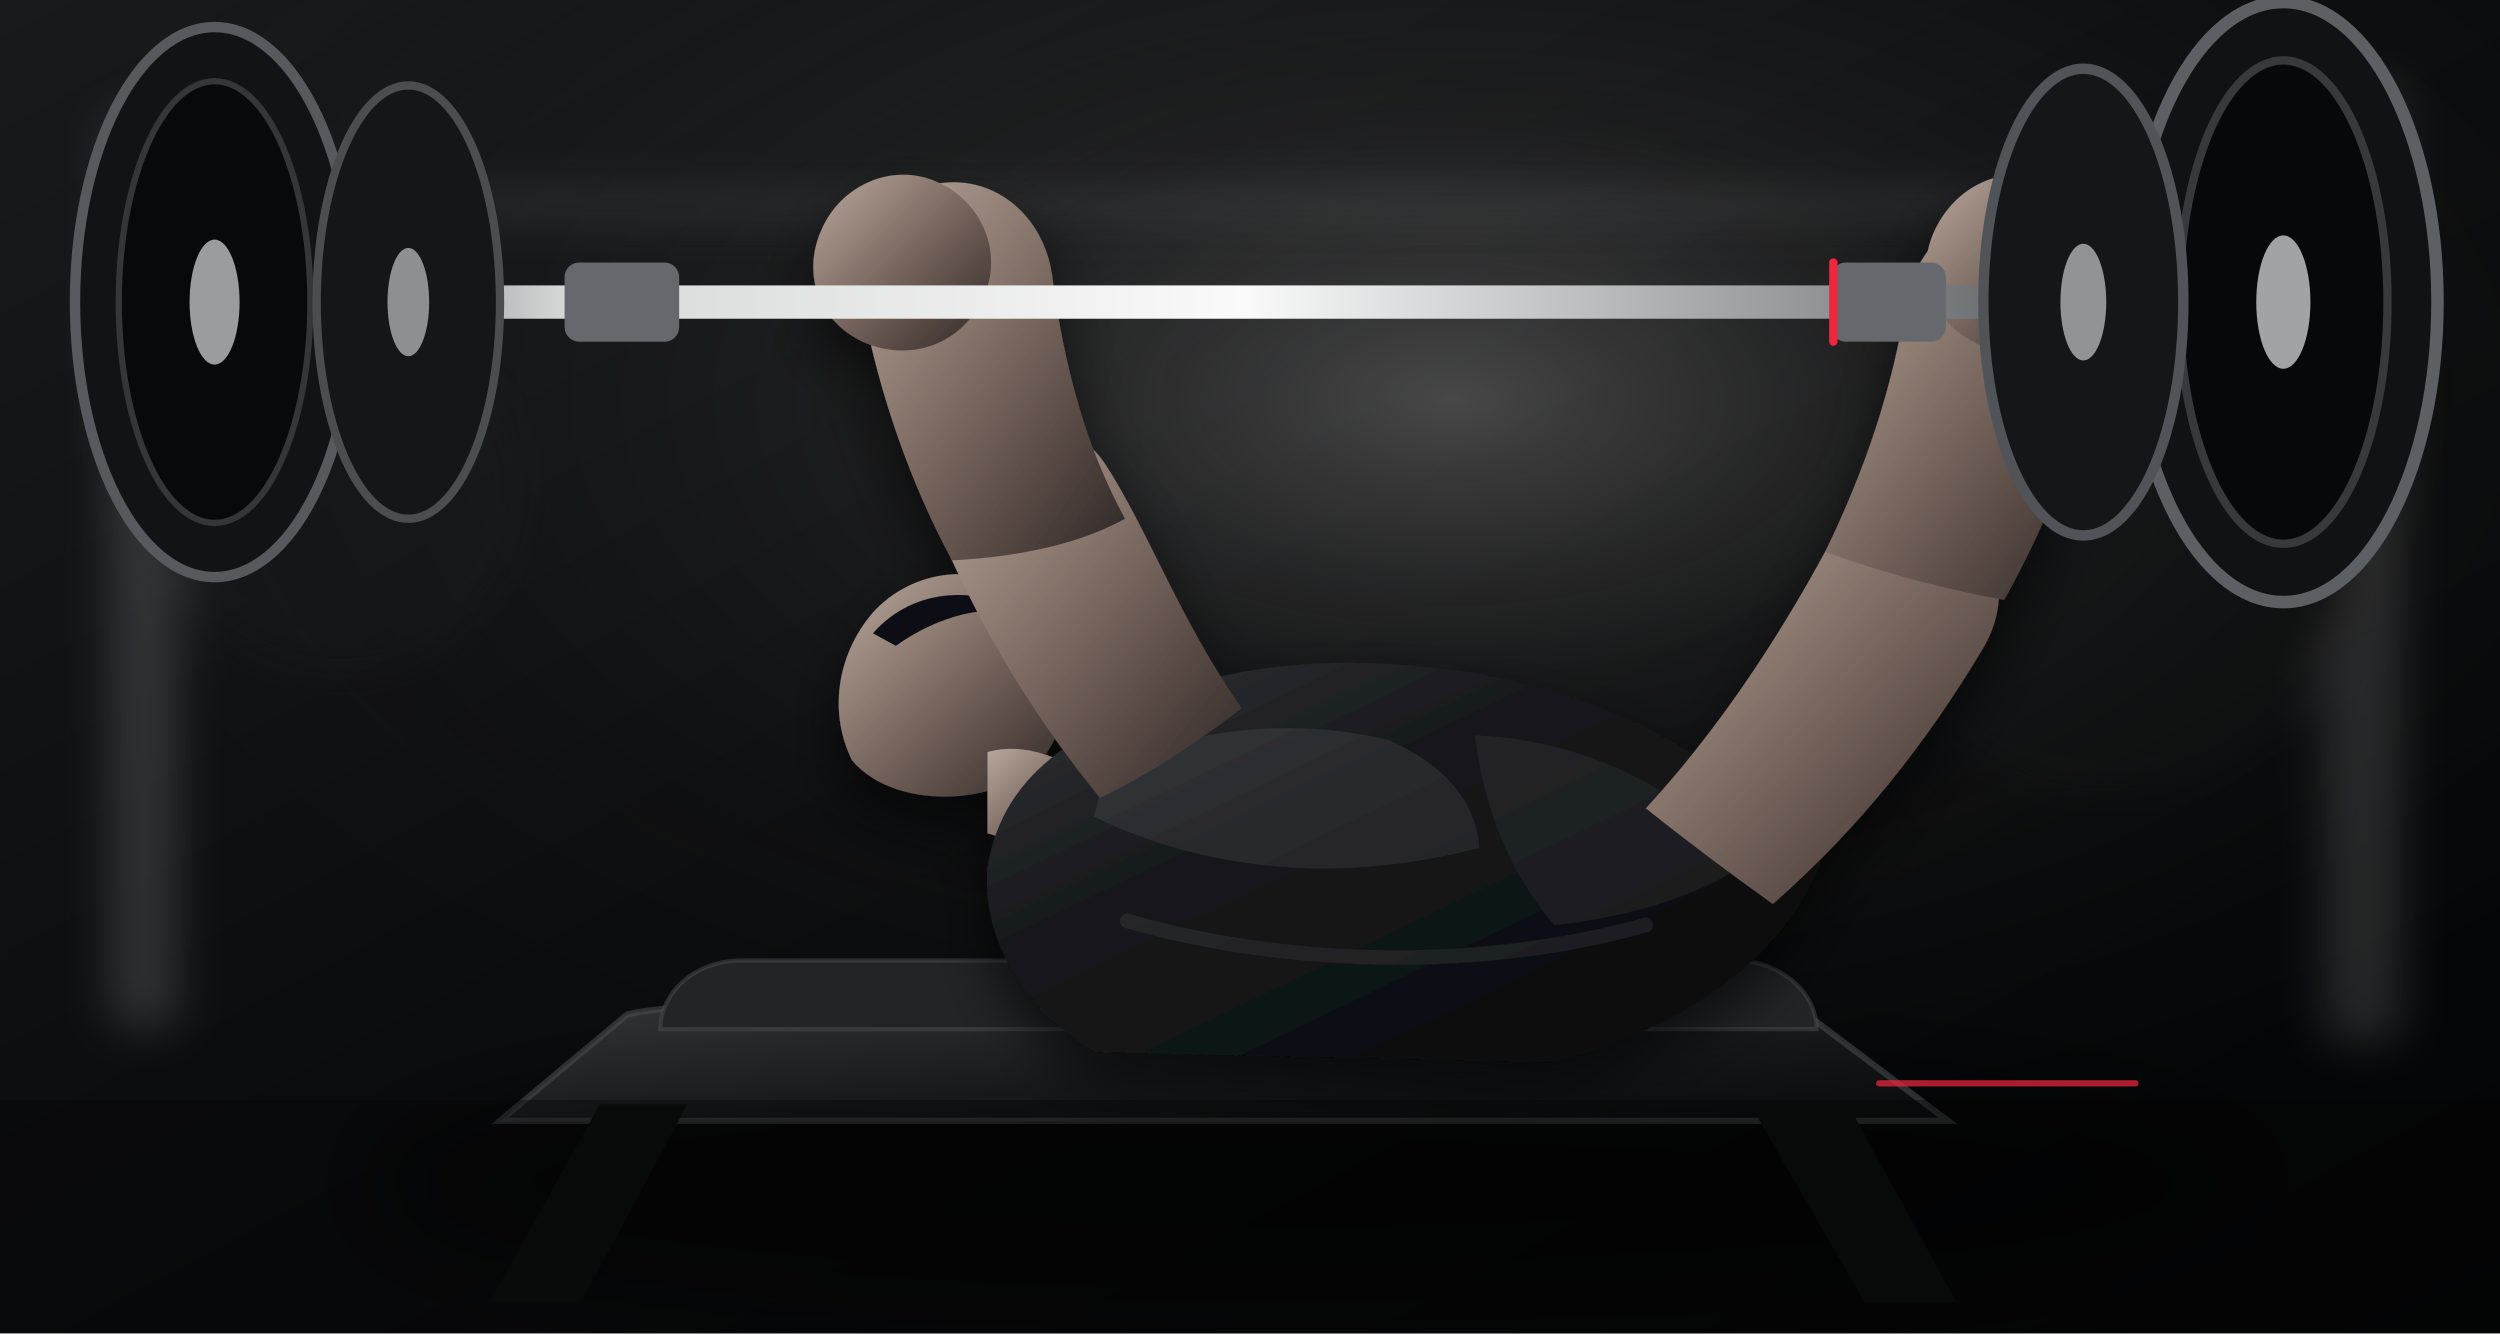
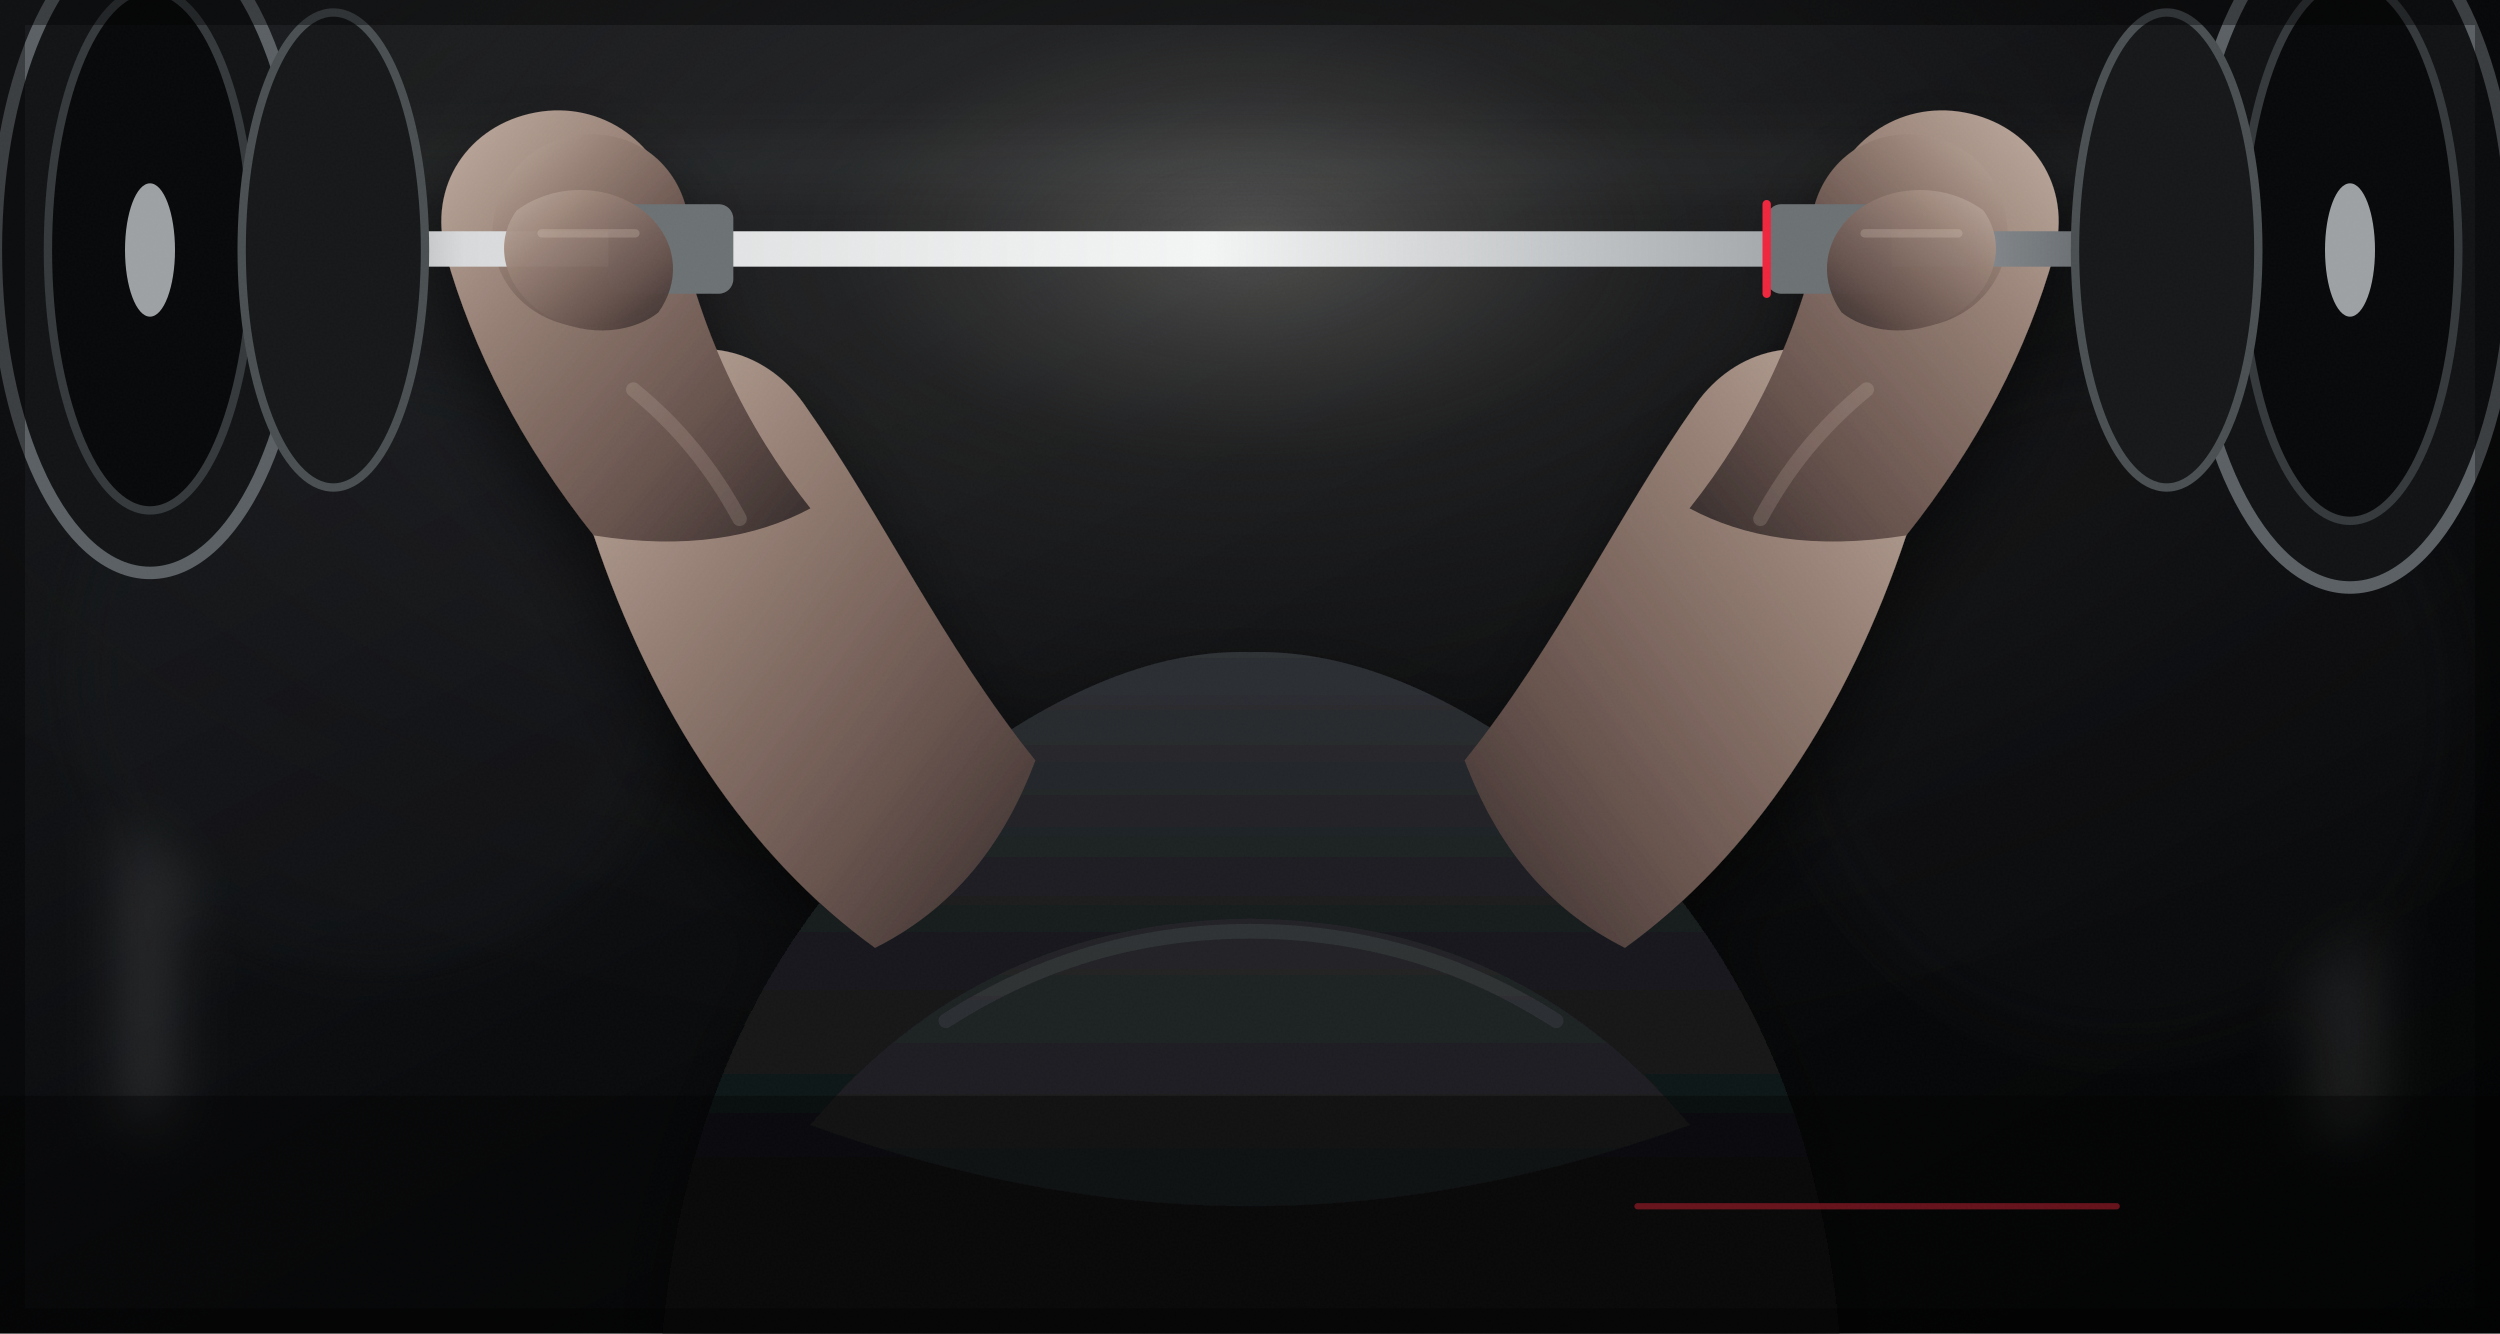
<svg xmlns="http://www.w3.org/2000/svg" viewBox="0 0 1200 640" role="img" aria-labelledby="title desc">
  <defs>
    <linearGradient id="bg" x1="0" y1="0" x2="1" y2="1">
-       <stop offset="0" stop-color="#181a1d" />
-       <stop offset=".48" stop-color="#0b0c0e" />
-       <stop offset="1" stop-color="#030405" />
+       <stop stop-color="#17191c" />
+       <stop offset=".5" stop-color="#090a0c" />
+       <stop offset="1" stop-color="#020303" />
    </linearGradient>
-     <radialGradient id="key" cx="58%" cy="30%" r="62%">
-       <stop offset="0" stop-color="#f0ede7" stop-opacity=".26" />
-       <stop offset=".34" stop-color="#a9a59d" stop-opacity=".09" />
+     <radialGradient id="light" cx="50%" cy="18%" r="70%">
+       <stop stop-color="#f5f1ea" stop-opacity=".28" />
+       <stop offset=".24" stop-color="#b8b3aa" stop-opacity=".10" />
      <stop offset="1" stop-color="#000" stop-opacity="0" />
    </radialGradient>
-     <linearGradient id="metal" x1="0" y1="0" x2="1" y2="0">
-       <stop stop-color="#43474b" />
-       <stop offset=".18" stop-color="#d7d8d8" />
-       <stop offset=".5" stop-color="#fafafa" />
-       <stop offset=".78" stop-color="#8e9295" />
-       <stop offset="1" stop-color="#2b2f32" />
+     <linearGradient id="steel" x1="0" y1="0" x2="1" y2="0">
+       <stop stop-color="#41464a" />
+       <stop offset=".14" stop-color="#d8dadb" />
+       <stop offset=".48" stop-color="#f4f5f5" />
+       <stop offset=".82" stop-color="#8c9195" />
+       <stop offset="1" stop-color="#272b2e" />
    </linearGradient>
-     <linearGradient id="cloth" x1="0" y1="0" x2="1" y2="1">
-       <stop stop-color="#33363a" />
-       <stop offset=".36" stop-color="#17191c" />
+     <linearGradient id="skinL" x1="0" y1="0" x2="1" y2="1">
+       <stop stop-color="#c0ada1" />
+       <stop offset=".32" stop-color="#967f74" />
+       <stop offset=".72" stop-color="#65514b" />
+       <stop offset="1" stop-color="#342b2a" />
+     </linearGradient>
+     <linearGradient id="skinR" x1="1" y1="0" x2="0" y2="1">
+       <stop stop-color="#c0ada1" />
+       <stop offset=".32" stop-color="#967f74" />
+       <stop offset=".72" stop-color="#65514b" />
+       <stop offset="1" stop-color="#342b2a" />
+     </linearGradient>
+     <linearGradient id="shirt" x1="0" y1="0" x2="0" y2="1">
+       <stop stop-color="#2d3034" />
+       <stop offset=".42" stop-color="#17191c" />
      <stop offset="1" stop-color="#070809" />
    </linearGradient>
-     <linearGradient id="skin" x1="0" y1="0" x2="1" y2="1">
-       <stop stop-color="#b9a89d" />
-       <stop offset=".34" stop-color="#8e7c72" />
-       <stop offset=".72" stop-color="#594a45" />
-       <stop offset="1" stop-color="#2c2726" />
-     </linearGradient>
-     <linearGradient id="bench" x1="0" y1="0" x2="1" y2="1">
-       <stop stop-color="#34373b" />
-       <stop offset=".55" stop-color="#17191b" />
-       <stop offset="1" stop-color="#090a0b" />
-     </linearGradient>
-     <filter id="blur24" x="-30%" y="-30%" width="160%" height="160%">
-       <feGaussianBlur stdDeviation="24" />
+     <filter id="soft" x="-30%" y="-30%" width="160%" height="160%">
+       <feGaussianBlur stdDeviation="13" />
    </filter>
-     <filter id="blur10" x="-30%" y="-30%" width="160%" height="160%">
-       <feGaussianBlur stdDeviation="10" />
+     <filter id="shadow" x="-30%" y="-30%" width="160%" height="160%">
+       <feDropShadow dx="0" dy="18" stdDeviation="18" flood-color="#000" flood-opacity=".65" />
    </filter>
-     <filter id="subjectShadow" x="-25%" y="-25%" width="150%" height="150%">
-       <feDropShadow dx="0" dy="14" stdDeviation="14" flood-color="#000" flood-opacity=".62" />
+     <filter id="grain" x="0" y="0" width="100%" height="100%">
+       <feTurbulence type="fractalNoise" baseFrequency=".9" numOctaves="2" seed="17" result="n" />
+       <feColorMatrix in="n" type="saturate" values="0" />
+       <feComponentTransfer>
+         <feFuncA type="table" tableValues="0 .055" />
+       </feComponentTransfer>
    </filter>
  </defs>
  <rect width="1200" height="640" fill="url(#bg)" />
-   <rect width="1200" height="640" fill="url(#key)" />
-   <g opacity=".19" filter="url(#blur10)">
-     <rect x="52" y="55" width="34" height="438" rx="10" fill="#b8bab9" />
-     <rect x="1115" y="42" width="38" height="458" rx="10" fill="#a8aaa9" />
-     <rect x="78" y="91" width="1060" height="15" rx="8" fill="#777a7c" />
-     <circle cx="164" cy="235" r="88" fill="#24272a" />
-     <circle cx="1012" cy="263" r="118" fill="#1e2124" />
+   <rect width="1200" height="640" fill="url(#light)" />
+   <g opacity=".17" filter="url(#soft)">
+     <rect x="58" y="32" width="25" height="510" rx="12" fill="#b7b9b9" />
+     <rect x="1112" y="28" width="30" height="520" rx="14" fill="#9b9e9f" />
+     <rect x="80" y="74" width="1040" height="12" rx="6" fill="#8d9091" />
+     <circle cx="180" cy="320" r="145" fill="#222529" />
+     <circle cx="1020" cy="340" r="165" fill="#1b1e21" />
  </g>
-   <ellipse cx="633" cy="568" rx="455" ry="63" fill="#000" opacity=".58" filter="url(#blur24)" />
-   <g>
-     <path d="M301 487 C348 474 810 474 870 489 L935 538 H240 Z" fill="url(#bench)" stroke="#4c4e50" stroke-opacity=".55" stroke-width="3" />
-     <path d="M330 530 L279 625 H235 L288 530 Z M840 530 L895 625 H939 L887 530 Z" fill="#0b0c0d" />
-     <path d="M356 461 H833 C854 461 872 476 872 494 H317 C317 476 334 461 356 461 Z" fill="#222427" stroke="#505255" stroke-opacity=".44" stroke-width="2" />
+   <g filter="url(#shadow)">
+     <path d="M318 640 C329 520 379 422 475 357 C522 325 563 312 600 313 C638 312 680 325 727 357 C823 423 872 520 883 640 Z" fill="url(#shirt)" />
+     <path d="M389 540 C444 474 514 442 600 441 C686 442 756 474 811 540 C739 566 669 579 600 579 C531 579 461 566 389 540 Z" fill="#5f6365" opacity=".14" />
+     <path d="M454 490 C502 459 552 447 600 447 C648 447 699 459 747 490" fill="none" stroke="#a1a3a3" stroke-opacity=".11" stroke-width="7" stroke-linecap="round" />
+     <path d="M420 455 C359 411 313 341 285 257 C274 224 283 195 306 178 C333 159 367 167 386 194 C424 248 452 309 497 365 C482 405 458 436 420 455 Z" fill="url(#skinL)" />
+     <path d="M285 257 C250 213 227 168 214 122 C205 89 225 60 257 54 C289 48 318 69 324 101 C335 158 358 205 389 244 C363 258 329 264 285 257 Z" fill="url(#skinL)" />
+     <path d="M245 84 C259 64 288 58 310 72 C331 86 337 115 324 137 C307 159 277 163 256 149 C235 135 230 107 245 84 Z" fill="url(#skinL)" />
+     <path d="M304 187 C326 205 342 225 355 249" fill="none" stroke="#ead1c4" stroke-opacity=".17" stroke-width="7" stroke-linecap="round" />
+     <path d="M780 455 C841 411 887 341 915 257 C926 224 917 195 894 178 C867 159 833 167 814 194 C776 248 748 309 703 365 C718 405 742 436 780 455 Z" fill="url(#skinR)" />
+     <path d="M915 257 C950 213 973 168 986 122 C995 89 975 60 943 54 C911 48 882 69 876 101 C865 158 842 205 811 244 C837 258 871 264 915 257 Z" fill="url(#skinR)" />
+     <path d="M955 84 C941 64 912 58 890 72 C869 86 863 115 876 137 C893 159 923 163 944 149 C965 135 970 107 955 84 Z" fill="url(#skinR)" />
+     <path d="M896 187 C874 205 858 225 845 249" fill="none" stroke="#ead1c4" stroke-opacity=".17" stroke-width="7" stroke-linecap="round" />
  </g>
-   <g filter="url(#subjectShadow)">
-     <path d="M409 365 C398 343 401 315 419 294 C438 273 471 269 493 287 C515 306 518 339 502 362 C486 386 431 391 409 365 Z" fill="url(#skin)" />
-     <path d="M419 304 C439 281 472 281 493 296 C476 289 451 295 430 310 Z" fill="#101113" />
-     <path d="M474 361 C491 356 513 363 529 380 L511 411 L474 400 Z" fill="url(#skin)" />
-     <path d="M507 362 C551 326 613 313 683 320 C760 327 826 359 874 414 C857 458 811 493 745 510 L526 505 C490 484 471 449 474 416 C478 392 490 375 507 362 Z" fill="url(#cloth)" />
-     <path d="M531 369 C575 348 622 345 666 355 C694 367 709 386 710 407 C645 424 581 419 525 392 Z" fill="#5c5f62" opacity=".24" />
-     <path d="M708 353 C760 355 806 378 839 414 C815 430 783 440 746 444 C724 418 712 387 708 353 Z" fill="#64676a" opacity=".15" />
-     <path d="M541 442 C610 462 704 468 790 444" fill="none" stroke="#9b9d9e" stroke-opacity=".11" stroke-width="7" stroke-linecap="round" />
-     <path d="M528 383 C501 350 476 311 457 269 C447 247 452 223 471 210 C490 197 516 202 530 222 C551 254 566 297 596 340 C575 356 553 371 528 383 Z" fill="url(#skin)" />
-     <path d="M457 269 C438 234 422 190 414 146 C408 116 425 92 451 88 C478 84 501 104 505 132 C511 178 522 216 540 249 C520 260 493 267 457 269 Z" fill="url(#skin)" />
-     <path d="M790 388 C824 351 852 309 876 265 C889 242 917 234 938 247 C960 260 966 287 952 311 C925 356 894 396 851 434 C830 419 810 404 790 388 Z" fill="url(#skin)" />
-     <path d="M876 265 C895 226 908 188 915 145 C920 116 944 98 970 102 C997 106 1014 131 1009 159 C1000 206 985 247 962 288 C935 283 907 276 876 265 Z" fill="url(#skin)" />
-     <path d="M394 111 C403 89 428 78 449 87 C471 96 482 121 472 143 C461 166 436 174 414 164 C393 154 385 132 394 111 Z" fill="url(#skin)" />
-     <path d="M928 112 C938 89 962 78 984 87 C1006 96 1017 121 1007 144 C997 167 971 175 949 165 C928 155 919 133 928 112 Z" fill="url(#skin)" />
+   <rect x="72" y="111" width="1056" height="17" rx="8.5" fill="url(#steel)" />
+   <rect x="292" y="98" width="60" height="43" rx="7" fill="#6c7174" />
+   <rect x="848" y="98" width="60" height="43" rx="7" fill="#6c7174" />
+   <path d="M248 101 C267 87 295 88 312 104 C326 118 326 136 316 150 C302 161 278 162 260 150 C241 137 237 116 248 101 Z" fill="url(#skinL)" opacity=".96" />
+   <path d="M952 101 C933 87 905 88 888 104 C874 118 874 136 884 150 C898 161 922 162 940 150 C959 137 963 116 952 101 Z" fill="url(#skinR)" opacity=".96" />
+   <path d="M260 112 L305 112 M895 112 L940 112" stroke="#ead5cb" stroke-opacity=".22" stroke-width="4" stroke-linecap="round" />
+   <g transform="translate(72 120)">
+     <ellipse rx="74" ry="155" fill="#111315" stroke="#5b6064" stroke-width="6" />
+     <ellipse rx="49" ry="125" fill="#070809" stroke="#35393c" stroke-width="4" />
+     <ellipse rx="12" ry="32" fill="#9da1a4" />
  </g>
-   <rect x="92" y="137" width="1010" height="16" rx="8" fill="url(#metal)" />
-   <rect x="271" y="126" width="55" height="38" rx="7" fill="#65696d" />
-   <rect x="879" y="126" width="55" height="38" rx="7" fill="#65696d" />
-   <g transform="translate(103 145)">
-     <ellipse rx="67" ry="132" fill="#111315" stroke="#565a5e" stroke-width="5" />
-     <ellipse rx="46" ry="106" fill="#08090a" stroke="#34373a" stroke-width="3" />
-     <ellipse rx="12" ry="30" fill="#9a9da0" />
+   <g transform="translate(1128 120)">
+     <ellipse rx="78" ry="162" fill="#101214" stroke="#5b6064" stroke-width="6" />
+     <ellipse rx="52" ry="130" fill="#070809" stroke="#35393c" stroke-width="4" />
+     <ellipse rx="12" ry="32" fill="#9da1a4" />
  </g>
-   <g transform="translate(196 145)">
-     <ellipse rx="44" ry="104" fill="#141618" stroke="#4a4e51" stroke-width="4" />
-     <ellipse rx="10" ry="26" fill="#8d9093" />
+   <g transform="translate(160 120)">
+     <ellipse rx="44" ry="114" fill="#151719" stroke="#4a4f52" stroke-width="4" />
  </g>
-   <g transform="translate(1096 145)">
-     <ellipse rx="74" ry="144" fill="#101214" stroke="#5c6064" stroke-width="6" />
-     <ellipse rx="50" ry="116" fill="#070809" stroke="#373a3d" stroke-width="4" />
-     <ellipse rx="13" ry="32" fill="#a1a4a7" />
+   <g transform="translate(1040 120)">
+     <ellipse rx="44" ry="114" fill="#151719" stroke="#4a4f52" stroke-width="4" />
  </g>
-   <g transform="translate(1000 145)">
-     <ellipse rx="48" ry="112" fill="#141618" stroke="#505458" stroke-width="5" />
-     <ellipse rx="11" ry="28" fill="#919497" />
-   </g>
-   <rect x="878" y="124" width="4" height="42" rx="2" fill="#ef263d" />
-   <path d="M902 520 H1025" stroke="#ef263d" stroke-width="3" stroke-linecap="round" opacity=".72" />
-   <rect y="528" width="1200" height="112" fill="#020303" opacity=".36" />
+   <rect x="846" y="96" width="4" height="47" rx="2" fill="#ef263d" />
+   <path d="M786 579 H1016" stroke="#ef263d" stroke-width="3" stroke-linecap="round" opacity=".7" />
+   <rect width="1200" height="640" filter="url(#grain)" opacity=".42" pointer-events="none" />
+   <rect y="526" width="1200" height="114" fill="#020303" opacity=".40" />
+   <rect x="0" y="0" width="1200" height="640" fill="none" stroke="#000" stroke-opacity=".35" stroke-width="24" />
</svg>
